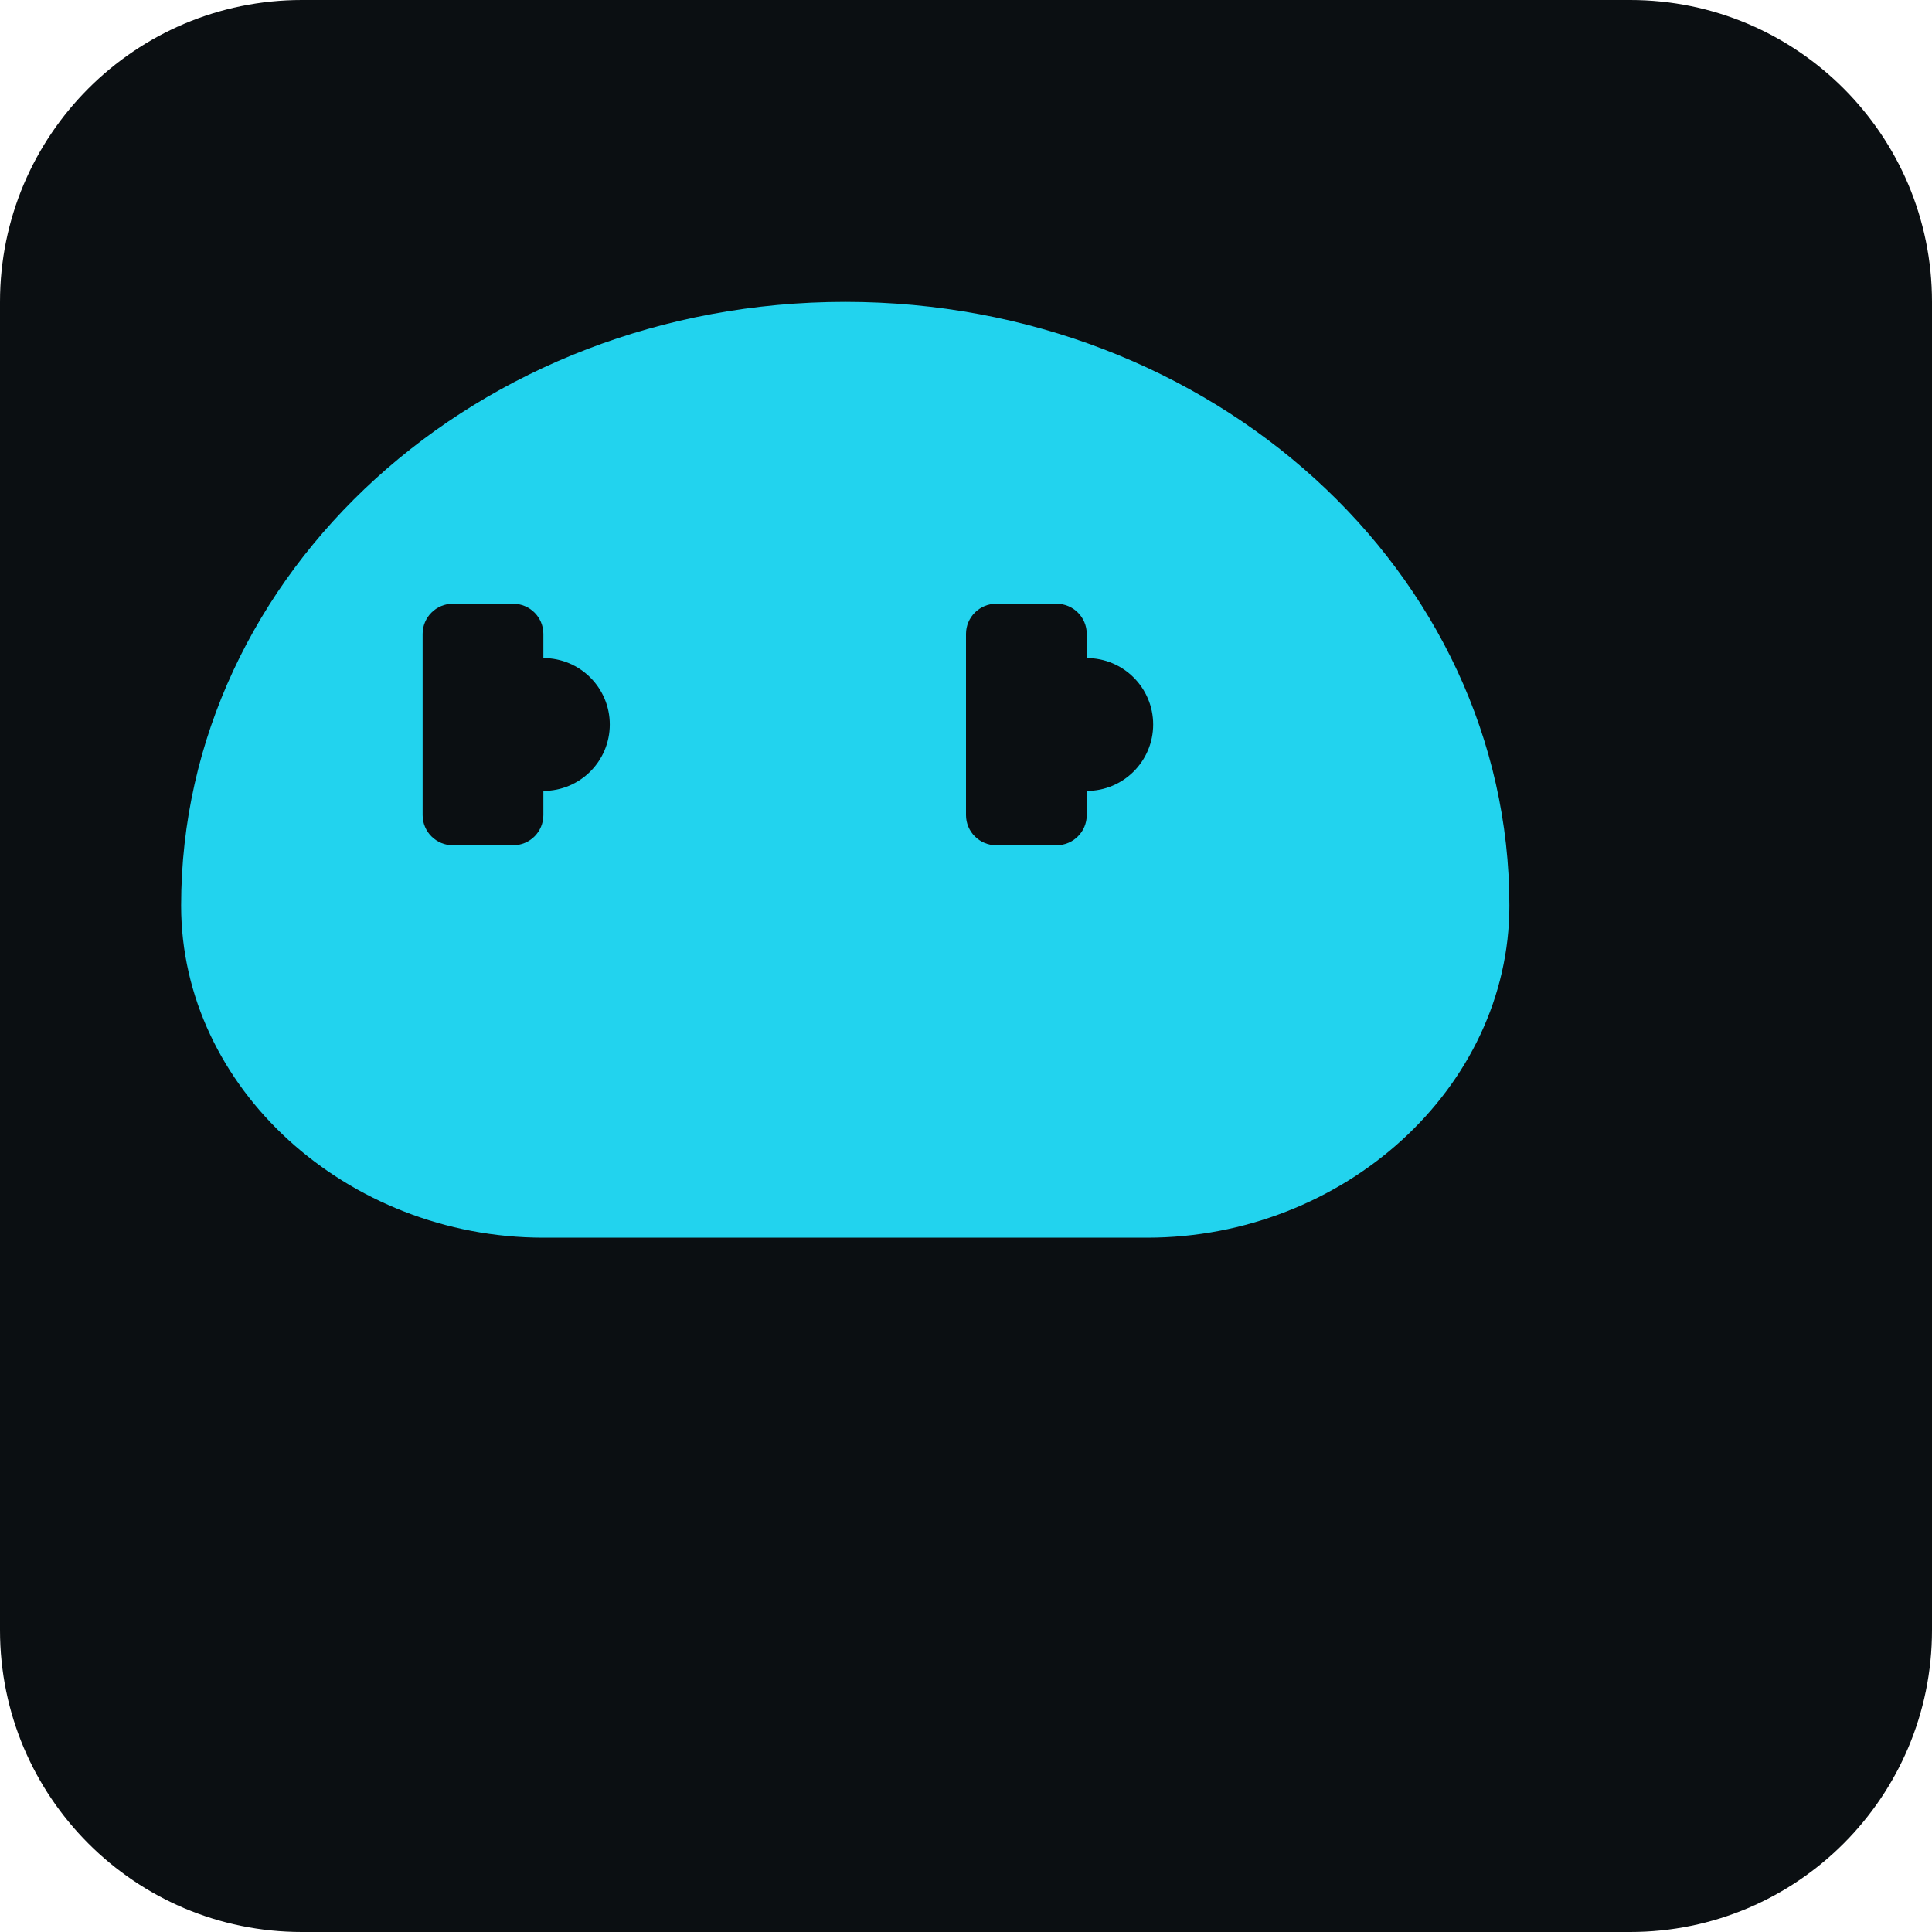
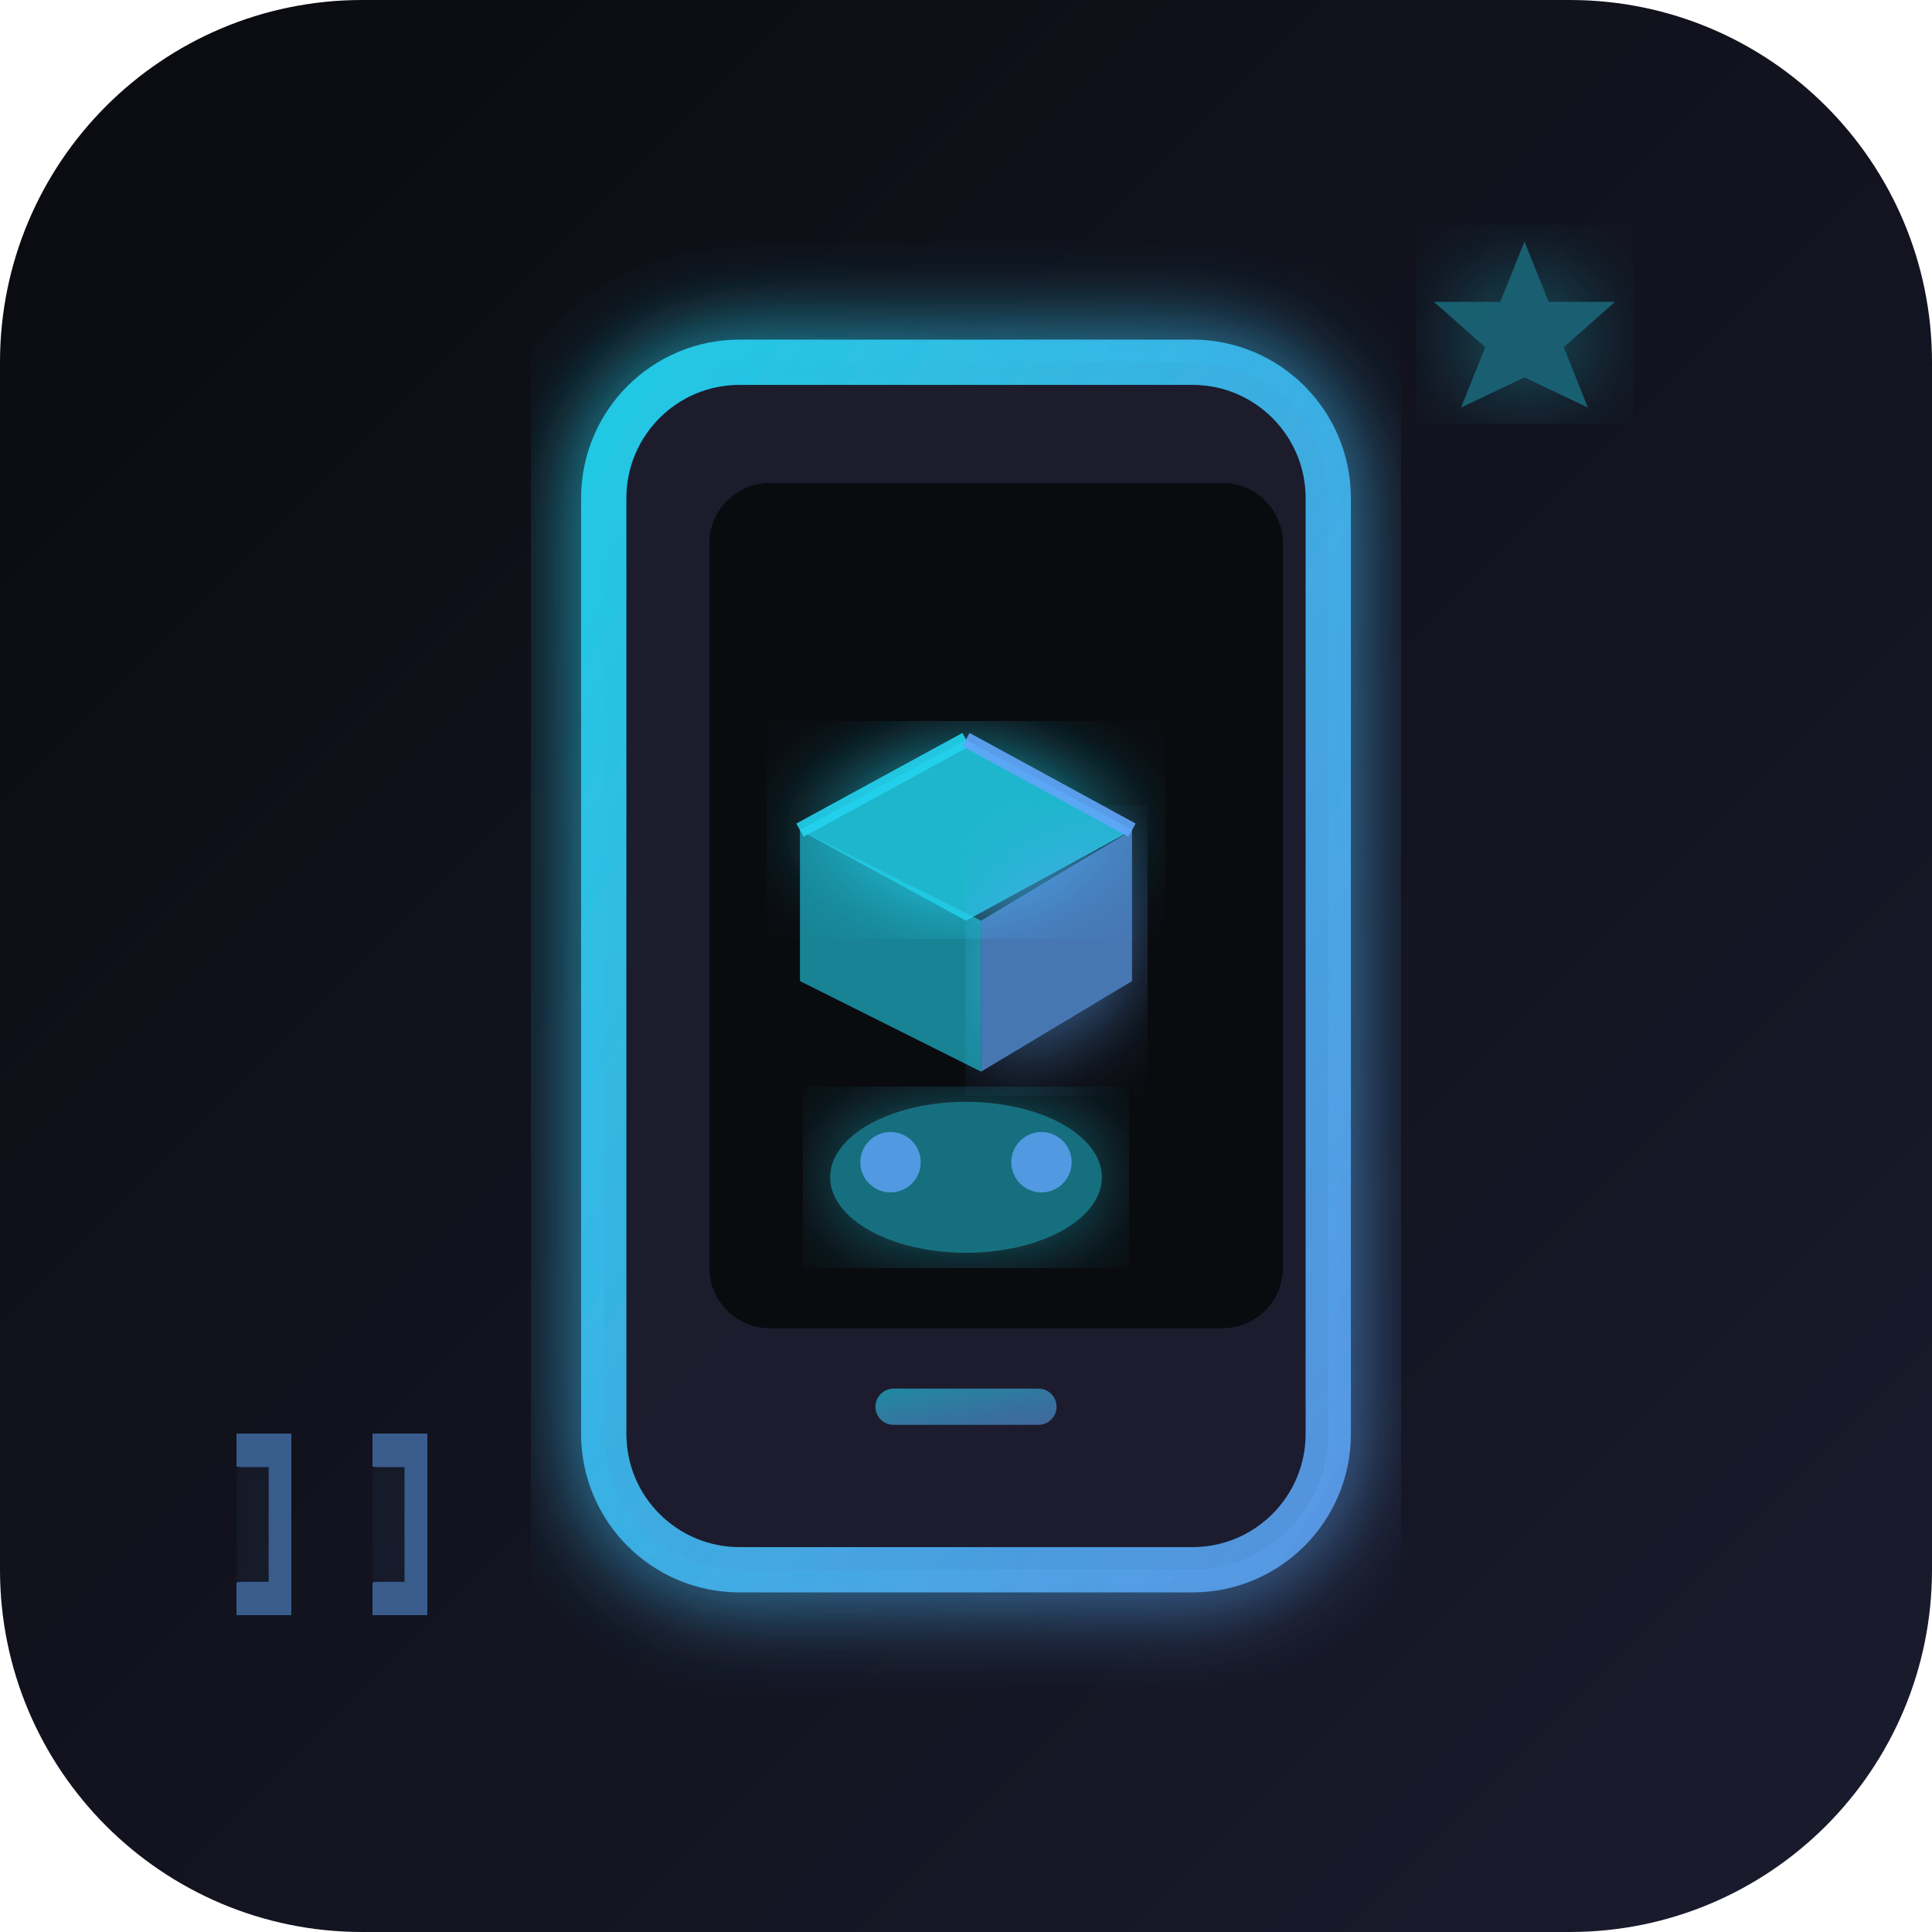
<svg xmlns="http://www.w3.org/2000/svg" viewBox="0 0 64 64" width="64" height="64">
-   <rect width="64" height="64" rx="10" fill="#0b0f12" />
-   <g fill="#22d3ee" transform="translate(6 10)">
-     <path d="M22 0C9.85 0 0 8.95 0 20c0 6.05 5.5 11 12 11h20c6.5 0 12-4.95 12-11C44 8.95 34.15 0 22 0z" />
-     <circle cx="12" cy="14" r="2.2" fill="#0b0f12" />
-     <circle cx="30" cy="14" r="2.2" fill="#0b0f12" />
-     <rect x="8" y="10" width="4" height="8" rx="1" fill="#0b0f12" />
-     <rect x="26" y="10" width="4" height="8" rx="1" fill="#0b0f12" />
-     <rect x="-1" y="22" width="6" height="4" rx="1" fill="#22d3ee" transform="translate(6,0)" />
-     <rect x="2" y="19" width="4" height="10" rx="1" fill="#22d3ee" transform="translate(6,0)" />
+   <defs>
+     <linearGradient id="bgGrad" x1="0%" y1="0%" x2="100%" y2="100%">
+       <stop offset="0%" style="stop-color:#0a0b0f;stop-opacity:1" />
+       <stop offset="100%" style="stop-color:#1a1b2e;stop-opacity:1" />
+     </linearGradient>
+     <linearGradient id="neonCyan" x1="0%" y1="0%" x2="100%" y2="100%">
+       <stop offset="0%" style="stop-color:#22d3ee;stop-opacity:1" />
+       <stop offset="100%" style="stop-color:#60a5fa;stop-opacity:0.9" />
+     </linearGradient>
+     <filter id="glow">
+       <feGaussianBlur stdDeviation="1.5" result="coloredBlur" />
+       <feMerge>
+         <feMergeNode in="coloredBlur" />
+         <feMergeNode in="SourceGraphic" />
+       </feMerge>
+     </filter>
+   </defs>
+   <rect width="64" height="64" rx="12" fill="url(#bgGrad)" />
+   <g transform="translate(16, 10)">
+     <rect x="4" y="2" width="24" height="40" rx="4.5" fill="#1a1b2e" stroke="url(#neonCyan)" stroke-width="1.5" opacity="0.95" filter="url(#glow)" />
+     <rect x="7.5" y="6" width="19" height="28" rx="2" fill="#0a0b0f" />
+     <g transform="translate(16, 20)">
+       <path d="M-5.5 -2.5 L 0 -5.5 L 5.5 -2.5 L 0 0.5 Z" fill="#22d3ee" opacity="0.85" filter="url(#glow)" />
+       <path d="M 0.5 0.5 L 5.5 -2.5 L 5.5 2.5 L 0.5 5.5 Z" fill="#60a5fa" opacity="0.7" filter="url(#glow)" />
+       <path d="M-5.5 -2.5 L 0.5 0.5 L 0.5 5.5 L-5.5 2.5 Z" fill="#22d3ee" opacity="0.6" />
+       <line x1="-5.5" y1="-2.5" x2="0" y2="-5.5" stroke="#22d3ee" stroke-width="0.5" opacity="0.9" />
+       <line x1="5.5" y1="-2.5" x2="0" y2="-5.5" stroke="#60a5fa" stroke-width="0.5" opacity="0.9" />
+     </g>
+     <g transform="translate(16, 28)">
+       <ellipse cx="0" cy="1" rx="4.5" ry="2.5" fill="#22d3ee" opacity="0.5" filter="url(#glow)" />
+       <circle cx="-2.5" cy="0.5" r="1" fill="#60a5fa" opacity="0.8" />
+       <circle cx="2.5" cy="0.5" r="1" fill="#60a5fa" opacity="0.8" />
+     </g>
+     <rect x="13" y="36" width="6" height="1.2" rx="0.6" fill="url(#neonCyan)" opacity="0.6" />
+   </g>
+   <g transform="translate(48, 8)">
+     <path d="M 2.5 0 L 3.3 2 L 5.5 2 L 3.8 3.5 L 4.6 5.5 L 2.5 4.5 L 0.4 5.5 L 1.2 3.5 L -0.5 2 L 1.7 2 Z" fill="#22d3ee" opacity="0.4" filter="url(#glow)" />
+   </g>
+   <g transform="translate(8, 48)">
+     <path d="M 0 0 L 1.5 0 L 1.5 5 L 0 5" stroke="#60a5fa" stroke-width="1.2" fill="none" opacity="0.5" filter="url(#glow)" stroke-linecap="round" />
+     <path d="M 4.5 0 L 6 0 L 6 5 L 4.5 5" stroke="#60a5fa" stroke-width="1.2" fill="none" opacity="0.5" filter="url(#glow)" stroke-linecap="round" />
  </g>
</svg>
